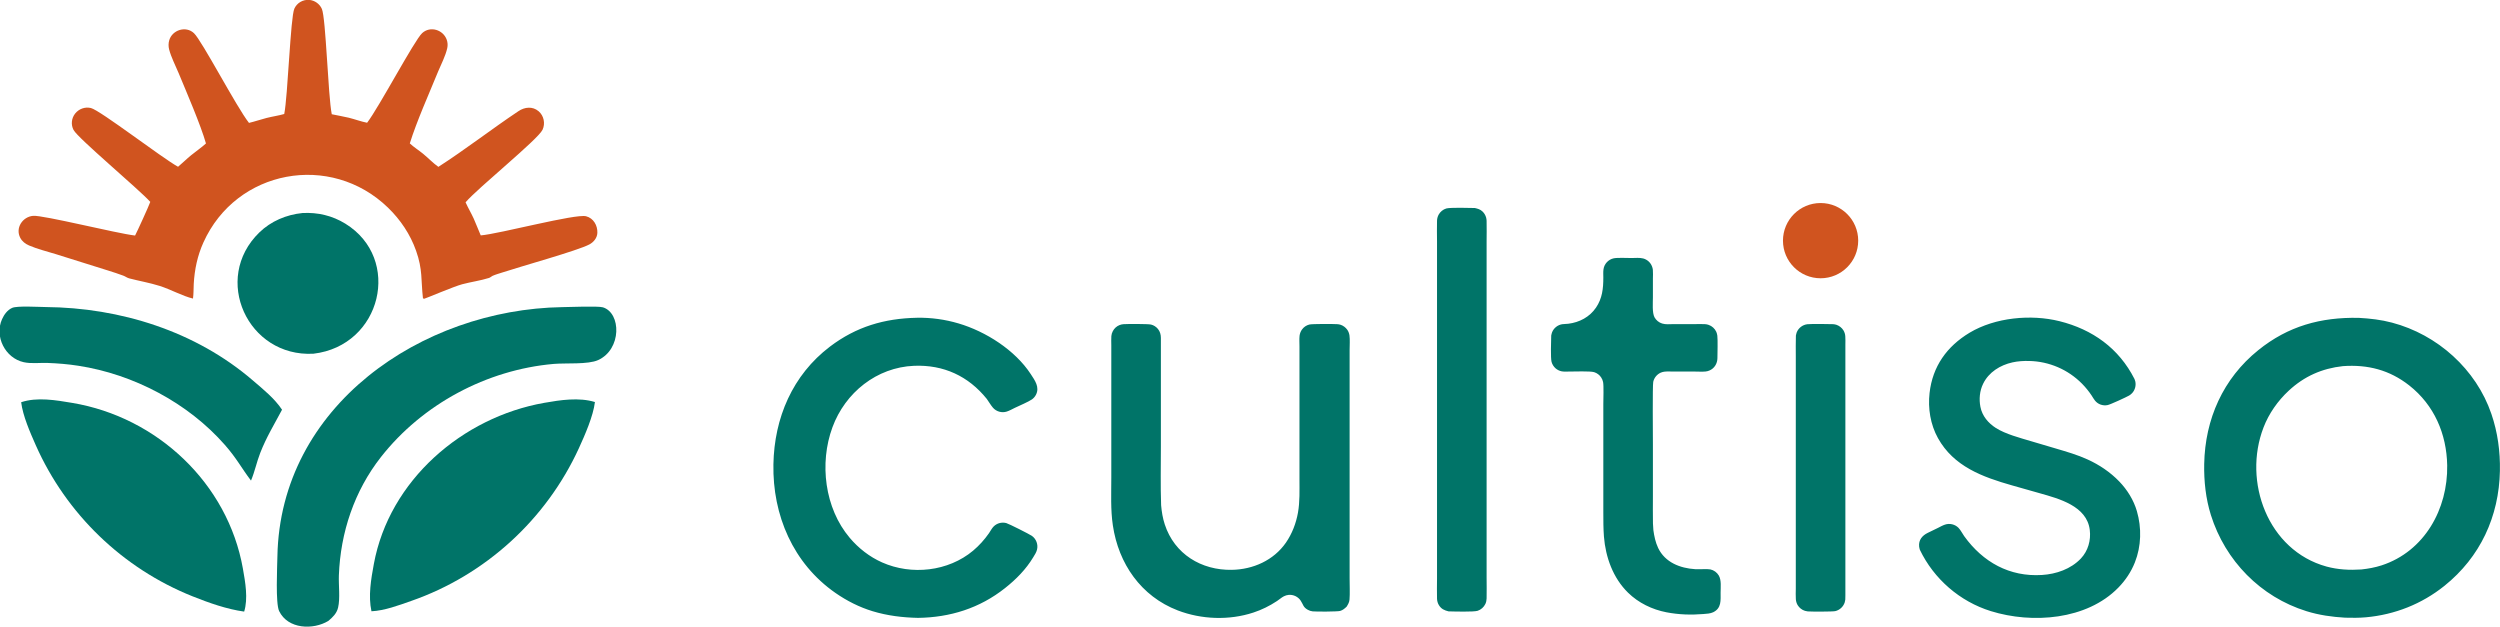
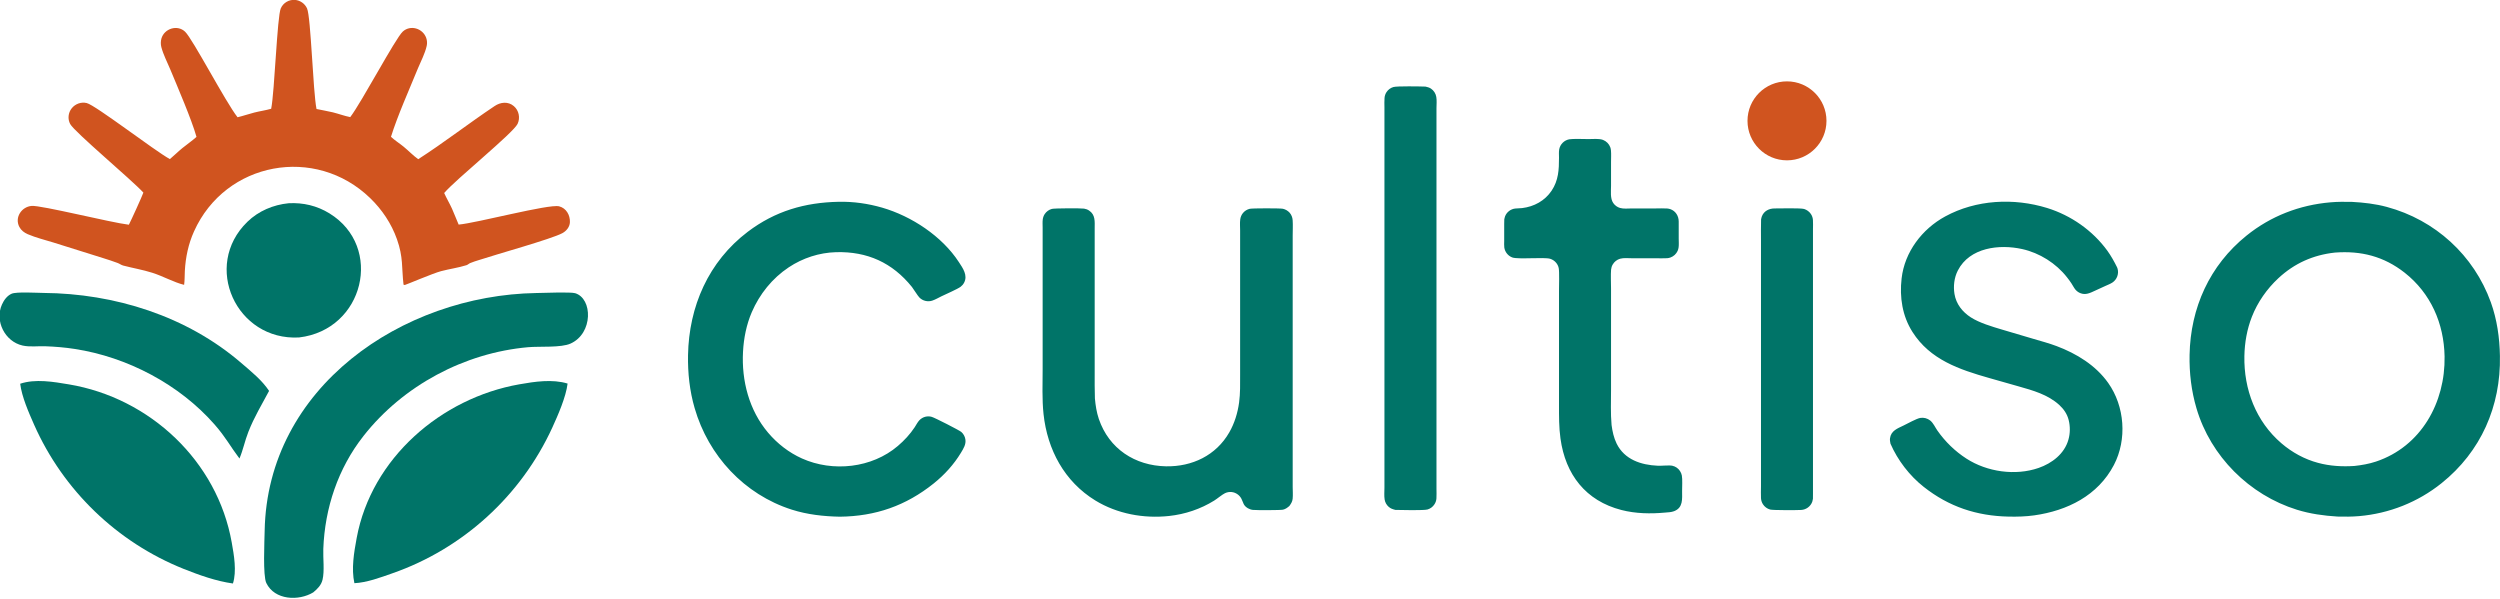
- <svg xmlns="http://www.w3.org/2000/svg" viewBox="0 0 5339.7 1339.0" role="img" aria-label="Cultiso">
+ <svg xmlns="http://www.w3.org/2000/svg" viewBox="0 0 5596.9 1339.0" role="img" aria-label="Cultiso">
  <path d="M708.6 244.0C720.6 246.6 733.1 248.6 745.2 251.5C758.3 254.8 771.1 259.6 784.1 262.2C809.8 228.6 885.2 85.8 901.7 70.7C919.0 54.9 946.6 63.5 954.2 84.9C956.2 90.6 956.6 96.8 955.3 102.7C951.5 119.8 942.4 136.8 935.7 152.9C916.5 199.9 889.9 259.3 875.3 306.3C883.8 314.3 894.2 320.7 903.5 328.3C914.6 337.4 924.9 348.3 936.3 356.4C994.6 318.9 1049.7 275.9 1107.4 237.4C1120.6 228.5 1137.6 226.6 1150.4 237.6C1161.7 247.2 1165.1 263.8 1158.8 277.2C1149.0 298.0 1020.8 401.1 994.4 432.1C999.6 443.8 1006.4 455.1 1011.8 466.9C1017.2 478.7 1021.6 491.1 1026.8 502.8C1067.0 499.4 1229.0 456.1 1251.8 461.9C1267.7 466.0 1276.5 481.6 1275.9 497.4C1275.5 508.2 1268.0 517.2 1258.8 522.1C1234.0 535.3 1110.3 569.6 1073.2 581.9C1066.2 584.2 1058.8 586.2 1052.0 589.2C1049.2 590.5 1047.3 592.8 1044.3 593.7C1025.8 599.5 1006.1 602.1 987.3 607.1C969.7 611.7 909.3 637.5 906.1 638.1C905.2 638.2 904.3 637.1 903.4 637.3C898.9 598.2 903.1 576.2 888.7 535.6C876.3 500.5 855.3 469.2 828.6 443.4C706.2 324.9 504.7 361.7 434.4 518.0C421.7 546.1 415.5 575.9 413.8 606.6C413.3 617.0 413.6 627.7 412.2 637.7C390.2 632.5 364.5 618.1 341.1 610.7C319.6 603.9 297.4 600.2 275.7 594.5C271.1 593.2 267.8 590.4 263.5 588.8C252.8 584.7 241.7 581.3 230.8 577.8C193.6 566.0 156.4 554.3 119.2 542.8C100.3 537.0 80.3 532.1 62.1 524.3C54.1 520.8 47.4 515.8 43.3 508.0C32.2 486.9 48.3 462.9 70.8 461.0C92.1 459.2 248.4 498.4 288.5 503.1C293.4 493.8 317.6 440.7 321.0 431.2C295.2 402.9 166.4 295.3 157.1 277.6C151.1 266.3 152.6 252.4 160.6 242.4C168.6 232.5 181.6 227.7 194.1 230.7C214.0 235.5 345.6 337.1 380.3 356.2C389.8 348.3 398.7 339.3 408.3 331.5C418.8 322.9 430.1 315.4 439.9 306.4C429.1 267.9 397.8 195.4 381.3 155.6C374.5 139.3 365.7 122.6 361.2 105.5C359.6 99.2 359.6 92.5 361.4 86.2C367.8 63.9 397.1 54.5 414.4 71.0C431.5 87.3 504.8 228.1 531.8 262.5C544.2 259.6 556.6 255.2 569.2 252.0C581.7 248.8 594.9 247.0 607.1 243.5C614.8 205.0 620.4 36.7 628.7 18.5C634.3 6.1 647.1 -1.3 660.6 -0.2C672.2 0.8 682.7 8.3 687.4 18.9C696.1 38.2 700.6 204.1 708.6 244.0Z" fill="#D0541F" transform="translate(0.00,0.00) scale(1)" />
  <path d="M646.1 455.0C678.8 453.3 709.6 460.5 737.6 477.7C859.3 552.6 815.3 738.4 669.4 755.5C529.1 763.1 452.3 595.3 553.8 496.6C578.8 472.3 611.6 458.5 646.1 455.0Z" fill="#007468" transform="translate(0.00,0.00) scale(1)" />
  <path d="M602.4 875.1C585.6 906.9 569.4 932.8 555.9 967.2C548.3 986.5 544.0 1008.0 536.1 1026.5C515.5 999.3 505.8 979.4 480.5 950.5C401.6 860.5 285.1 799.3 167.2 781.2C145.5 777.8 123.4 776.0 101.5 775.2C84.8 774.6 66.9 777.2 50.6 773.6C11.1 764.8 -12.3 718.6 4.4 681.7C8.8 671.9 15.8 662.1 26.0 657.6C36.8 652.8 82.7 655.7 97.0 655.8C256.5 657.0 418.0 707.4 540.2 812.7C562.0 831.4 586.5 851.1 602.4 875.1Z" fill="#007468" transform="translate(0.00,0.00) scale(1)" />
  <path d="M1200.8 656.0C1215.9 655.8 1277.4 653.3 1287.7 656.4C1326.9 668.4 1328.2 746.1 1277.5 769.1C1256.0 778.9 1208.5 775.0 1182.4 777.3C1039.6 789.9 902.4 863.2 813.8 976.0C756.8 1048.5 727.2 1137.3 723.8 1228.9C723.0 1249.7 726.8 1278.2 722.1 1297.8C719.2 1310.1 710.7 1318.4 701.3 1326.2C668.7 1345.9 614.9 1343.9 596.2 1305.2C588.3 1288.8 592.1 1211.3 592.5 1188.7C598.2 867.3 900.4 660.9 1200.8 656.0Z" fill="#007468" transform="translate(0.00,0.00) scale(1)" />
  <path d="M521.5 1306.3C484.0 1301.1 446.3 1287.6 411.1 1273.6C261.9 1213.9 141.5 1097.7 76.4 950.9C64.2 923.3 48.9 888.6 45.2 859.1C79.2 847.7 119.5 854.7 154.1 860.5C335.5 890.8 486.6 1032.3 518.8 1214.5C523.9 1243.1 530.2 1278.6 521.5 1306.3Z" fill="#007468" transform="translate(0.00,0.00) scale(1)" />
  <path d="M1270.7 858.7C1267.1 888.6 1249.4 929.0 1236.5 957.2C1166.6 1109.6 1036.8 1228.3 878.4 1283.5C851.7 1292.9 821.2 1304.3 793.4 1305.6C786.3 1273.0 792.5 1237.0 798.5 1204.5C831.5 1025.9 987.5 891.3 1162.6 860.4C1197.2 854.3 1236.6 848.3 1270.7 858.7Z" fill="#007468" transform="translate(0.00,0.00) scale(1)" />
-   <path d="M885.2 -227.0C886.4 -213.0 888.6 -199.3 893.0 -185.9C913.7 -122.5 971.2 -87.7 1036.3 -88.9C1081.6 -89.7 1125.5 -109.1 1151.8 -147.0C1165.0 -166.2 1173.4 -188.2 1177.5 -211.1C1181.6 -234.4 1180.7 -258.1 1180.7 -281.7C1180.7 -302.1 1180.7 -322.5 1180.7 -342.9C1180.7 -402.1 1180.7 -461.3 1180.7 -520.5C1180.7 -535.7 1180.7 -550.9 1180.7 -566.1C1180.7 -573.6 1180.1 -581.4 1180.9 -588.9C1181.5 -593.7 1183.3 -598.3 1186.1 -602.2C1189.8 -607.4 1195.4 -611.2 1201.6 -612.8C1207.7 -614.4 1253.2 -614.2 1261.6 -613.6C1263.9 -613.5 1266.3 -613.0 1268.6 -612.3C1274.3 -610.4 1279.3 -606.6 1282.8 -601.7C1285.3 -598.1 1286.9 -593.8 1287.5 -589.5C1288.7 -580.4 1287.8 -567.8 1287.8 -558.3C1287.8 -535.5 1287.8 -512.7 1287.8 -489.9C1287.8 -382.3 1287.8 -274.7 1287.8 -167.1C1287.8 -134.7 1287.8 -102.3 1287.8 -69.9C1287.8 -57.2 1288.6 -37.3 1287.6 -25.5C1287.1 -19.5 1284.5 -15.2 1281.4 -10.2C1277.1 -6.2 1273.4 -2.8 1267.5 -1.1C1261.8 0.5 1216.1 0.6 1208.9 -0.2C1205.3 -0.6 1201.8 -1.7 1198.6 -3.5C1188.3 -9.2 1189.0 -14.5 1183.4 -22.9C1177.9 -31.4 1167.8 -36.3 1157.7 -35.4C1154.1 -35.1 1150.6 -34.0 1147.4 -32.4C1142.1 -29.7 1137.6 -25.4 1132.6 -22.2C1116.9 -11.8 1099.9 -3.4 1082.1 2.4C1030.3 19.4 971.5 17.2 920.8 -2.2C842.2 -32.4 794.2 -102.1 782.1 -183.9C777.1 -217.5 778.8 -251.9 778.8 -285.7C778.8 -324.5 778.8 -363.3 778.8 -402.1C778.8 -444.9 778.8 -487.7 778.8 -530.5C778.8 -543.3 778.8 -556.1 778.8 -568.9C778.8 -575.3 778.4 -581.8 778.9 -588.1C779.2 -591.7 780.2 -595.2 781.9 -598.4C784.9 -604.5 790.3 -609.4 796.7 -611.8C799.3 -612.8 802.1 -613.4 804.8 -613.6C813.0 -614.2 857.5 -614.3 863.6 -612.8C869.4 -611.4 874.7 -608.0 878.5 -603.3C882.9 -597.9 884.7 -591.3 884.7 -584.3C884.8 -507.1 884.7 -429.9 884.7 -352.7C884.7 -310.9 883.7 -268.9 885.2 -227.0ZM2505.8 -131.7C2505.2 -134.1 2504.4 -136.3 2504.2 -138.7C2502.8 -152.6 2510.9 -162.2 2522.7 -167.9C2529.9 -171.4 2537.1 -174.9 2544.3 -178.4C2549.3 -180.9 2554.3 -183.8 2559.5 -185.5C2569.5 -188.9 2580.9 -186.1 2588.3 -178.6C2593.2 -173.4 2596.4 -166.6 2600.5 -160.8C2640.5 -105.3 2697.3 -73.6 2766.5 -77.9C2797.0 -79.8 2828.3 -90.5 2849.7 -113.1C2865.1 -129.4 2871.4 -152.0 2868.7 -174.1C2862.5 -225.3 2803.1 -240.8 2761.5 -252.6C2741.9 -258.2 2722.3 -263.8 2702.6 -269.3C2639.7 -287.2 2578.1 -309.6 2544.4 -370.3C2528.3 -399.4 2522.8 -433.7 2526.5 -466.6C2532.9 -523.5 2563.5 -566.2 2612.1 -595.4C2666.6 -628.0 2743.0 -635.2 2804.0 -620.0C2874.5 -602.4 2930.9 -562.1 2964.1 -496.7C2964.7 -494.8 2965.6 -493.0 2966.0 -491.0C2967.8 -482.3 2965.3 -473.1 2959.3 -466.5C2957.4 -464.4 2955.2 -462.7 2952.8 -461.2C2946.5 -457.6 2912.8 -442.0 2906.8 -440.8C2901.7 -439.7 2896.3 -440.2 2891.4 -442.0C2886.9 -443.7 2882.9 -446.6 2879.9 -450.3C2877.1 -453.7 2875.0 -457.7 2872.6 -461.3C2866.6 -470.3 2859.8 -478.7 2852.2 -486.4C2822.3 -516.7 2781.9 -534.1 2739.4 -535.0C2727.4 -535.3 2715.3 -534.6 2703.6 -532.0C2677.4 -526.2 2652.9 -511.1 2640.9 -486.3C2633.5 -471.3 2631.9 -453.4 2635.1 -437.1C2638.8 -417.7 2651.8 -402.3 2668.1 -391.9C2688.7 -378.8 2719.7 -370.7 2743.2 -363.7C2761.2 -358.4 2779.2 -353.0 2797.3 -347.7C2819.9 -341.0 2842.5 -334.5 2864.1 -324.6C2889.2 -313.2 2912.5 -297.5 2931.7 -277.6C2948.8 -259.8 2962.4 -238.0 2969.3 -214.3C2979.7 -178.6 2978.8 -139.4 2965.0 -104.7C2957.1 -84.7 2944.8 -66.3 2929.7 -50.9C2862.3 18.3 2745.5 26.7 2657.4 -0.7C2591.1 -21.3 2535.8 -69.3 2505.8 -131.7ZM366.0 13.7C333.0 13.0 300.7 9.1 269.0 -0.5C240.7 -9.1 213.9 -22.7 189.7 -39.5C99.1 -102.4 55.1 -205.8 57.1 -314.2C58.9 -413.3 97.9 -505.0 178.0 -565.8C234.0 -608.2 294.0 -625.9 363.7 -627.3C393.6 -627.9 423.9 -623.7 452.5 -615.2C510.7 -598.0 573.2 -558.3 606.8 -506.9C615.5 -493.6 626.2 -479.2 617.9 -462.9C615.9 -459.0 613.0 -455.6 609.4 -453.0C602.6 -448.1 581.6 -439.1 572.8 -434.9C567.2 -432.2 561.4 -428.8 555.4 -426.9C544.9 -423.6 533.2 -426.9 526.0 -435.2C521.1 -440.9 517.3 -447.8 512.9 -453.9C473.4 -502.9 420.6 -527.2 357.6 -524.7C277.8 -521.5 210.4 -467.4 183.2 -393.4C154.9 -316.6 166.5 -220.7 220.0 -157.4C238.8 -135.1 262.4 -116.7 289.1 -104.8C352.0 -76.8 430.6 -85.3 483.7 -129.9C496.6 -140.8 507.8 -153.2 517.5 -167.1C520.9 -171.9 523.5 -177.6 527.8 -181.8C531.2 -185.1 535.5 -187.6 540.2 -188.8C544.8 -190.0 549.8 -190.0 554.4 -188.8C559.8 -187.4 603.9 -165.1 609.1 -161.5C618.5 -154.9 622.9 -142.9 620.1 -131.9C618.7 -126.1 615.2 -120.9 612.1 -115.8C596.6 -90.0 575.3 -68.4 551.7 -49.8C497.6 -6.9 434.5 12.8 366.0 13.7ZM2241.0 -589.2C2241.6 -591.6 2241.9 -593.9 2242.8 -596.2C2246.6 -605.6 2255.4 -612.3 2265.5 -613.5C2272.1 -614.3 2313.2 -614.1 2320.7 -613.6C2323.1 -613.4 2325.5 -613.0 2327.8 -612.2C2333.8 -610.1 2339.1 -605.9 2342.5 -600.5C2344.8 -596.7 2346.2 -592.4 2346.5 -588.0C2347.0 -582.1 2346.7 -576.0 2346.7 -570.0C2346.7 -558.0 2346.7 -546.0 2346.7 -534.0C2346.7 -495.2 2346.7 -456.4 2346.7 -417.6C2346.7 -290.0 2346.7 -162.4 2346.7 -34.8C2346.7 -31.6 2346.6 -28.4 2346.5 -25.2C2346.1 -23.3 2345.9 -21.3 2345.3 -19.4C2342.3 -10.1 2334.5 -2.9 2325.0 -0.7C2319.1 0.6 2274.1 0.5 2266.3 -0.1C2264.3 -0.3 2262.3 -0.7 2260.4 -1.3C2253.9 -3.3 2248.3 -7.7 2244.7 -13.6C2242.5 -17.4 2241.2 -21.7 2240.9 -26.1C2240.3 -33.6 2240.8 -41.3 2240.8 -48.9C2240.8 -64.5 2240.8 -80.1 2240.8 -95.7C2240.8 -146.1 2240.8 -196.5 2240.8 -246.9C2240.8 -321.7 2240.8 -396.5 2240.8 -471.3C2240.8 -495.7 2240.8 -520.1 2240.8 -544.5C2240.8 -559.4 2240.5 -574.3 2241.0 -589.2ZM3414.1 13.3C3386.1 11.7 3358.4 7.8 3331.5 -0.6C3233.5 -31.1 3158.1 -108.3 3127.4 -205.9C3116.4 -241.0 3112.4 -278.3 3113.1 -314.9C3114.9 -410.8 3153.4 -497.5 3228.6 -558.1C3292.4 -609.6 3362.1 -628.7 3443.1 -627.1C3467.1 -625.8 3491.0 -623.1 3514.2 -616.9C3611.3 -591.3 3693.9 -517.4 3726.5 -421.9C3739.9 -382.8 3745.5 -341.6 3744.7 -300.3C3742.8 -202.8 3702.7 -116.1 3626.2 -54.7C3577.6 -15.8 3520.2 6.9 3458.3 12.5C3443.6 13.8 3428.8 13.7 3414.1 13.3ZM3448.8 -89.7C3463.5 -91.3 3478.0 -93.9 3492.2 -98.5C3583.8 -128.5 3633.7 -219.0 3632.1 -312.1C3630.9 -379.2 3604.4 -440.8 3551.0 -482.8C3508.8 -515.9 3462.5 -527.7 3409.5 -524.0C3364.7 -519.1 3326.7 -502.3 3293.6 -471.5C3270.3 -449.9 3251.2 -422.7 3239.8 -393.0C3195.2 -277.4 3249.0 -130.3 3374.4 -95.9C3398.7 -89.3 3423.7 -88.0 3448.8 -89.7ZM1718.4 -589.3C1719.0 -591.6 1719.3 -594.0 1720.2 -596.2C1723.8 -605.3 1732.1 -611.9 1741.7 -613.5C1746.0 -614.1 1750.4 -614.0 1754.8 -614.5C1778.6 -617.4 1800.4 -628.8 1814.1 -649.0C1827.5 -668.7 1829.7 -689.8 1829.7 -713.1C1829.7 -719.0 1829.2 -725.2 1830.1 -731.1C1831.7 -742.4 1840.4 -751.7 1851.6 -754.2C1859.5 -756.0 1880.7 -754.9 1890.0 -754.9C1898.1 -754.9 1907.2 -756.0 1915.1 -753.9C1923.7 -751.5 1930.7 -745.1 1933.8 -736.7C1934.7 -734.5 1935.2 -732.1 1935.5 -729.7C1936.1 -723.4 1935.6 -716.9 1935.6 -710.6C1935.6 -697.4 1935.6 -684.2 1935.6 -671.0C1935.6 -659.5 1933.8 -638.0 1939.0 -628.3C1942.5 -622.0 1948.4 -617.1 1955.3 -615.0C1962.8 -612.6 1971.4 -613.7 1979.2 -613.7C1994.4 -613.7 2009.6 -613.7 2024.8 -613.7C2032.3 -613.7 2040.0 -614.2 2047.6 -613.6C2050.0 -613.4 2052.3 -612.9 2054.6 -612.1C2061.8 -609.7 2067.8 -604.2 2071.0 -597.2C2072.1 -594.6 2072.8 -591.9 2073.2 -589.1C2074.3 -580.2 2073.5 -551.8 2073.4 -541.1C2073.3 -529.6 2067.0 -519.1 2056.2 -514.6C2053.7 -513.5 2050.9 -512.8 2048.1 -512.5C2040.6 -511.8 2032.9 -512.4 2025.3 -512.4C2010.1 -512.4 1994.9 -512.4 1979.7 -512.4C1973.4 -512.4 1966.8 -512.9 1960.5 -512.2C1957.8 -511.9 1955.0 -511.2 1952.4 -510.1C1944.3 -506.5 1938.2 -499.1 1936.3 -490.4C1934.6 -482.8 1935.6 -373.6 1935.6 -356.1C1935.6 -319.3 1935.6 -282.5 1935.6 -245.7C1935.6 -226.5 1935.3 -207.3 1935.7 -188.1C1935.8 -183.3 1936.2 -178.5 1936.6 -173.7C1938.4 -160.6 1941.1 -147.7 1946.8 -135.6C1961.6 -104.7 1993.7 -92.3 2026.0 -90.3C2034.4 -89.8 2052.5 -91.1 2058.4 -89.8C2065.8 -88.2 2072.4 -83.4 2076.3 -76.8C2082.2 -66.9 2080.2 -51.6 2080.2 -40.3C2080.2 -23.8 2082.3 -7.1 2064.5 1.6C2058.0 4.7 2050.5 4.9 2043.4 5.5C2017.0 7.7 1990.7 6.8 1964.6 1.8C1934.0 -4.1 1904.7 -18.3 1882.4 -40.2C1850.4 -71.6 1834.5 -115.8 1831.0 -160.0C1829.7 -177.1 1829.7 -194.3 1829.7 -211.5C1829.7 -230.3 1829.7 -249.1 1829.7 -267.9C1829.7 -326.3 1829.7 -384.7 1829.7 -443.1C1829.7 -453.2 1830.8 -482.0 1829.2 -489.9C1828.5 -493.4 1827.1 -496.9 1825.1 -499.8C1821.6 -505.2 1816.2 -509.2 1810.1 -511.1C1801.8 -513.7 1767.1 -512.4 1756.2 -512.4C1751.0 -512.4 1745.7 -511.9 1740.6 -512.9C1735.9 -513.9 1731.5 -516.0 1727.8 -519.2C1723.6 -522.9 1720.5 -527.8 1719.1 -533.2C1716.9 -541.4 1718.1 -578.7 1718.4 -589.3ZM1499.0 -0.2C1490.1 -2.5 1483.6 -5.2 1478.5 -13.5C1476.0 -17.6 1474.7 -22.3 1474.5 -27.1C1474.0 -41.5 1474.5 -56.0 1474.5 -70.3C1474.5 -99.5 1474.5 -128.7 1474.5 -157.9C1474.5 -247.9 1474.5 -337.9 1474.5 -427.9C1474.5 -519.1 1474.5 -610.3 1474.5 -701.5C1474.5 -731.1 1474.5 -760.7 1474.5 -790.3C1474.5 -805.1 1474.0 -820.0 1474.5 -834.7C1474.7 -839.2 1475.8 -843.5 1477.9 -847.4C1481.4 -853.7 1487.3 -858.6 1494.2 -860.7C1502.3 -863.1 1544.3 -862.0 1555.3 -861.7C1561.4 -860.3 1566.7 -858.9 1571.4 -854.5C1575.3 -850.9 1578.0 -846.3 1579.4 -841.3C1580.0 -839.0 1580.3 -836.6 1580.4 -834.2C1580.8 -819.4 1580.4 -804.5 1580.4 -789.8C1580.4 -760.2 1580.4 -730.6 1580.4 -701.0C1580.4 -611.4 1580.4 -521.8 1580.4 -432.2C1580.4 -341.8 1580.4 -251.4 1580.4 -161.0C1580.4 -131.4 1580.4 -101.8 1580.4 -72.2C1580.4 -57.4 1580.8 -42.5 1580.4 -27.8C1580.3 -23.7 1579.5 -19.8 1577.8 -16.1C1574.5 -9.2 1568.5 -3.8 1561.2 -1.4C1552.9 1.3 1510.3 0.1 1499.0 -0.2Z" fill="#007468" fill-rule="evenodd" transform="translate(1594.81,1306.00)" />
-   <path d="M2213.4 -792.0A80.3 80.3 0 1 1 2374.1 -792.0A80.3 80.3 0 1 1 2213.4 -792.0Z" fill="#D0541F" transform="translate(1594.81,1306.00)" />
+   <path d="M973.7 -249.7C975.1 -234.1 977.5 -218.7 982.5 -203.8C1005.2 -137.1 1063.4 -99.1 1132.8 -97.8C1191.3 -96.7 1244.9 -122.1 1274.5 -173.7C1286.3 -194.2 1293.3 -217.2 1296.5 -240.6C1299.3 -261.2 1298.8 -282.1 1298.8 -302.9C1298.8 -323.3 1298.8 -343.7 1298.8 -364.1C1298.8 -433.7 1298.8 -503.3 1298.8 -572.9C1298.8 -590.5 1298.8 -608.1 1298.8 -625.7C1298.8 -633.9 1298.0 -642.6 1299.1 -650.8C1299.8 -656.0 1301.9 -660.9 1305.2 -664.9C1309.1 -669.6 1314.4 -672.9 1320.3 -674.3C1326.1 -675.7 1388.5 -675.7 1394.5 -674.4C1400.4 -673.1 1405.8 -669.9 1409.8 -665.4C1413.7 -660.8 1416.0 -655.0 1416.4 -649.0C1417.2 -637.5 1416.5 -625.7 1416.5 -614.2C1416.5 -589.4 1416.5 -564.6 1416.5 -539.8C1416.5 -460.6 1416.5 -381.4 1416.5 -302.2C1416.5 -237.0 1416.5 -171.8 1416.5 -106.6C1416.5 -88.2 1416.5 -69.8 1416.5 -51.4C1416.5 -42.7 1417.3 -33.7 1416.4 -25.0C1415.7 -18.5 1412.7 -14.0 1409.0 -8.9C1404.5 -5.2 1400.6 -2.0 1394.7 -0.7C1389.1 0.6 1334.8 0.6 1327.5 -0.2C1323.5 -0.6 1319.7 -1.9 1316.2 -3.9C1305.6 -10.3 1306.5 -15.8 1301.7 -25.2C1297.5 -33.4 1289.1 -39.2 1279.9 -40.2C1274.7 -40.8 1269.4 -39.8 1264.7 -37.5C1258.5 -34.5 1248.0 -25.6 1241.0 -21.2C1210.3 -2.1 1175.7 9.5 1139.7 13.4C1082.9 19.5 1023.8 8.7 974.8 -21.2C905.4 -63.7 867.3 -135.0 858.7 -214.7C855.1 -248.0 856.7 -283.0 856.7 -316.6C856.7 -366.6 856.7 -416.6 856.7 -466.6C856.7 -509.4 856.7 -552.2 856.7 -595.0C856.7 -607.4 856.7 -619.8 856.7 -632.2C856.7 -638.1 856.2 -644.3 856.9 -650.2C857.4 -654.6 858.9 -658.8 861.3 -662.5C865.1 -668.2 870.9 -672.4 877.5 -674.1C883.0 -675.6 942.5 -675.8 949.4 -674.7C953.4 -674.1 957.2 -672.7 960.5 -670.5C975.2 -660.9 973.2 -645.6 973.2 -630.4C973.2 -548.8 973.2 -467.2 973.2 -385.6C973.2 -359.6 973.2 -333.6 973.2 -307.6C973.2 -288.3 973.0 -269.0 973.7 -249.7ZM2754.8 -148.4C2754.1 -152.5 2753.2 -156.1 2753.7 -160.3C2755.9 -177.6 2770.5 -182.5 2784.2 -189.2C2793.0 -193.5 2812.8 -204.5 2821.3 -206.1C2829.2 -207.5 2837.5 -205.3 2843.8 -200.3C2850.8 -194.6 2854.7 -185.2 2859.8 -177.9C2877.3 -152.9 2899.3 -131.5 2924.9 -115.0C2971.0 -85.3 3034.2 -76.1 3086.3 -94.1C3116.4 -104.5 3144.4 -125.9 3153.2 -157.6C3157.2 -171.6 3157.3 -187.4 3153.7 -201.5C3150.3 -215.1 3142.6 -226.1 3132.3 -235.5C3106.9 -258.5 3073.6 -267.7 3041.5 -276.8C3019.5 -283.0 2997.6 -289.3 2975.7 -295.5C2908.8 -314.5 2843.4 -336.6 2804.1 -398.5C2781.2 -434.4 2774.9 -476.5 2779.7 -518.3C2786.4 -577.6 2825.5 -629.0 2877.3 -657.2C2946.5 -694.9 3030.9 -699.1 3105.6 -676.1C3159.1 -659.5 3207.3 -625.8 3240.3 -580.5C3248.7 -568.8 3255.7 -556.2 3262.1 -543.3C3262.4 -542.1 3263.0 -541.0 3263.3 -539.9C3266.4 -528.4 3261.7 -516.0 3251.9 -509.4C3247.0 -506.1 3241.1 -504.0 3235.7 -501.5C3228.1 -498.0 3220.5 -494.5 3212.8 -491.0C3202.0 -486.0 3191.7 -480.6 3179.8 -485.5C3175.7 -487.1 3172.0 -489.8 3169.1 -493.1C3165.5 -497.3 3163.1 -502.6 3160.0 -507.2C3156.9 -511.9 3153.6 -516.4 3150.1 -520.8C3125.4 -552.4 3088.7 -575.5 3049.5 -584.2C2998.4 -595.5 2932.1 -587.8 2905.6 -536.2C2897.4 -520.2 2895.2 -501.1 2898.1 -483.5C2901.8 -461.1 2915.9 -443.3 2934.8 -431.2C2954.0 -418.9 2982.0 -410.6 3003.9 -404.1C3027.7 -397.1 3051.4 -390.0 3075.2 -383.0C3092.5 -377.9 3109.9 -373.3 3126.8 -366.9C3171.5 -350.1 3214.2 -324.0 3242.2 -284.5C3279.3 -232.2 3284.8 -157.9 3255.0 -100.8C3219.1 -32.2 3150.8 1.5 3076.7 12.0C3057.7 14.7 3038.4 15.2 3019.2 14.8C2947.6 13.3 2885.6 -7.3 2829.2 -51.8C2797.4 -76.9 2771.0 -111.3 2754.8 -148.4ZM402.7 15.0C366.2 14.3 330.0 10.3 295.1 -0.8C188.7 -34.8 108.5 -121.4 77.6 -228.1C66.4 -266.5 62.1 -306.7 62.8 -346.7C64.8 -455.7 108.6 -556.2 196.6 -622.9C257.8 -669.2 324.1 -688.5 400.2 -690.0C433.0 -690.7 465.9 -686.0 497.4 -676.9C563.3 -657.8 631.5 -612.9 669.2 -554.9C678.1 -541.4 689.6 -525.2 680.8 -508.8C678.9 -505.2 676.2 -502.1 673.0 -499.7C666.4 -494.7 639.4 -482.9 630.1 -478.4C623.4 -475.1 616.6 -471.1 609.5 -468.7C599.4 -465.4 588.0 -468.2 580.7 -475.8C576.7 -480.0 568.5 -493.4 564.1 -499.3C520.3 -553.7 464.1 -579.1 394.3 -577.2C356.6 -576.2 319.6 -564.1 288.3 -543.3C251.4 -518.8 223.0 -483.4 205.5 -442.8C193.5 -414.9 187.5 -384.5 185.9 -354.3C182.4 -289.5 199.5 -223.2 242.1 -173.0C262.8 -148.6 288.6 -128.5 317.8 -115.4C386.9 -84.3 474.6 -93.8 532.6 -143.4C546.9 -155.6 559.8 -169.5 570.2 -185.2C573.7 -190.4 576.5 -196.5 580.9 -201.1C584.5 -204.8 589.1 -207.5 594.2 -208.8C598.9 -209.9 603.8 -209.9 608.4 -208.5C614.8 -206.8 670.1 -178.6 674.6 -174.7C679.4 -170.5 682.7 -164.6 683.7 -158.3C685.6 -147.0 679.4 -137.5 673.9 -128.3C658.0 -101.9 636.8 -78.7 612.9 -59.5C550.4 -9.4 482.5 14.1 402.7 15.0ZM2465.1 -650.6C2465.7 -652.9 2466.0 -655.3 2466.9 -657.5C2471.7 -669.7 2483.2 -675.1 2495.6 -675.1C2507.6 -675.1 2553.2 -676.3 2561.5 -673.9C2567.6 -672.0 2573.0 -668.0 2576.6 -662.7C2579.3 -658.7 2580.9 -654.0 2581.2 -649.2C2581.7 -642.5 2581.3 -635.6 2581.3 -628.8C2581.3 -615.6 2581.3 -602.4 2581.3 -589.2C2581.3 -546.0 2581.3 -502.8 2581.3 -459.6C2581.3 -318.8 2581.3 -178.0 2581.3 -37.2C2581.3 -33.2 2581.3 -29.2 2581.2 -25.2C2580.6 -22.8 2580.4 -20.5 2579.6 -18.2C2575.7 -7.8 2565.9 -0.7 2554.9 -0.1C2545.7 0.5 2491.6 0.7 2485.4 -1.0C2478.8 -2.8 2473.0 -7.1 2469.3 -12.8C2466.7 -16.9 2465.2 -21.5 2464.9 -26.4C2464.4 -35.1 2464.9 -44.0 2464.9 -52.7C2464.9 -70.7 2464.9 -88.7 2464.9 -106.7C2464.9 -163.5 2464.9 -220.3 2464.9 -277.1C2464.9 -358.7 2464.9 -440.3 2464.9 -521.9C2464.9 -548.7 2464.9 -575.5 2464.9 -602.3C2464.9 -618.4 2464.6 -634.5 2465.1 -650.6ZM3755.6 14.7C3724.7 12.8 3694.3 8.6 3664.7 -0.6C3558.2 -33.7 3471.5 -120.2 3439.9 -227.5C3428.4 -266.4 3423.6 -306.7 3424.4 -347.2C3426.4 -452.6 3469.3 -547.7 3551.9 -614.3C3606.1 -658.0 3670.6 -682.9 3739.8 -688.8C3755.7 -690.2 3771.7 -690.1 3787.7 -689.8C3814.1 -688.4 3840.4 -685.4 3866.0 -678.5C3974.1 -649.4 4060.8 -570.5 4098.9 -464.9C4112.7 -426.5 4118.5 -385.5 4119.2 -344.8C4121.3 -232.2 4076.8 -130.7 3988.4 -59.9C3935.5 -17.5 3871.4 7.9 3803.9 13.7C3787.8 15.1 3771.7 15.1 3755.6 14.7ZM3793.6 -98.6C3809.9 -100.4 3826.1 -103.2 3841.7 -108.4C3942.8 -142.2 3997.1 -240.6 3995.3 -343.8C3993.9 -417.5 3964.5 -485.1 3906.0 -531.2C3859.2 -567.9 3808.5 -580.7 3749.8 -576.3C3701.1 -571.0 3659.1 -552.3 3623.2 -518.9C3597.5 -495.0 3576.7 -465.3 3563.9 -432.6C3552.9 -404.6 3547.7 -374.6 3547.1 -344.6C3545.7 -270.1 3572.8 -198.3 3630.2 -149.2C3653.9 -128.9 3682.0 -113.5 3712.1 -105.5C3738.8 -98.3 3766.1 -96.8 3793.6 -98.6ZM1890.2 -650.6C1890.8 -653.0 1891.1 -655.3 1892.0 -657.6C1895.7 -667.0 1904.6 -673.8 1914.7 -674.9C1919.8 -675.5 1925.1 -675.3 1930.2 -675.9C1957.0 -679.2 1981.0 -692.2 1996.2 -714.9C2011.6 -738.0 2012.7 -761.8 2012.7 -788.5C2012.7 -794.8 2012.1 -801.5 2013.2 -807.7C2015.4 -818.9 2024.5 -827.9 2035.7 -829.9C2044.1 -831.4 2068.9 -830.4 2078.9 -830.4C2088.4 -830.4 2102.2 -831.9 2111.1 -828.6C2118.6 -825.7 2124.7 -819.7 2127.5 -812.1C2128.3 -809.8 2128.8 -807.5 2129.0 -805.1C2129.8 -796.8 2129.2 -788.2 2129.2 -779.9C2129.2 -761.9 2129.2 -743.9 2129.2 -725.9C2129.2 -713.8 2127.0 -697.6 2134.1 -687.3C2137.7 -682.0 2143.1 -678.0 2149.3 -676.2C2157.5 -673.8 2167.1 -675.1 2175.6 -675.1C2193.2 -675.1 2210.8 -675.1 2228.4 -675.1C2237.1 -675.1 2246.1 -675.6 2254.8 -675.0C2257.2 -674.8 2259.5 -674.3 2261.8 -673.6C2273.8 -669.5 2280.7 -658.2 2280.7 -645.8C2280.8 -633.0 2280.7 -620.2 2280.7 -607.4C2280.7 -601.1 2281.3 -594.5 2280.5 -588.2C2280.2 -585.5 2279.4 -582.7 2278.3 -580.2C2275.2 -573.2 2269.2 -567.7 2262.0 -565.2C2259.7 -564.4 2257.3 -563.9 2254.9 -563.7C2246.2 -563.1 2237.3 -563.6 2228.5 -563.6C2210.9 -563.6 2193.3 -563.6 2175.7 -563.6C2167.3 -563.6 2157.7 -564.8 2149.4 -562.5C2142.5 -560.5 2136.5 -555.8 2132.9 -549.5C2130.9 -546.1 2129.7 -542.1 2129.3 -538.2C2128.3 -526.9 2129.2 -507.1 2129.2 -495.0C2129.2 -463.8 2129.2 -432.6 2129.2 -401.4C2129.2 -357.4 2129.2 -313.4 2129.2 -269.4C2129.2 -243.1 2128.0 -216.4 2130.4 -190.2C2132.3 -175.9 2135.3 -161.8 2141.7 -148.7C2159.3 -112.8 2196.5 -100.7 2233.9 -99.1C2242.7 -98.7 2259.4 -100.6 2266.3 -99.1C2273.4 -97.6 2279.7 -93.3 2283.6 -87.2C2285.6 -84.2 2287.0 -80.8 2287.7 -77.3C2289.3 -69.2 2288.3 -51.6 2288.3 -42.5C2288.3 -24.7 2290.9 -5.1 2270.2 2.7C2264.0 5.1 2256.8 5.2 2250.1 5.8C2217.7 8.8 2184.2 8.2 2152.4 0.0C2072.5 -20.6 2027.1 -79.4 2016.0 -159.9C2012.5 -184.9 2012.7 -210.1 2012.7 -235.3C2012.7 -255.3 2012.7 -275.3 2012.7 -295.3C2012.7 -360.5 2012.7 -425.7 2012.7 -490.9C2012.7 -501.2 2013.7 -533.5 2012.1 -541.3C2011.3 -545.6 2009.3 -549.7 2006.6 -553.1C2003.1 -557.5 1998.2 -560.8 1992.9 -562.4C1979.4 -566.5 1920.8 -560.6 1908.0 -565.4C1898.5 -569.0 1891.6 -577.7 1890.2 -587.8C1889.6 -592.5 1890.0 -597.4 1890.0 -602.2C1890.0 -609.0 1890.0 -615.8 1890.0 -622.6C1890.0 -625.4 1890.0 -628.2 1890.0 -631.0C1890.0 -634.2 1890.0 -637.4 1890.0 -640.6C1890.0 -643.9 1890.1 -647.3 1890.2 -650.6ZM1646.4 -0.2C1640.7 -1.7 1635.9 -3.0 1631.4 -7.1C1626.5 -11.3 1623.3 -17.2 1622.3 -23.6C1621.0 -32.1 1621.9 -41.3 1621.9 -49.9C1621.9 -66.7 1621.9 -83.5 1621.9 -100.3C1621.9 -167.5 1621.9 -234.7 1621.9 -301.9C1621.9 -444.7 1621.9 -587.5 1621.9 -730.3C1621.9 -774.3 1621.9 -818.3 1621.9 -862.3C1621.9 -875.5 1621.9 -888.7 1621.9 -901.9C1621.9 -908.7 1621.5 -915.6 1622.1 -922.3C1622.4 -927.1 1624.0 -931.8 1626.7 -935.8C1630.3 -941.1 1635.7 -945.1 1641.9 -946.9C1649.9 -949.3 1702.1 -948.3 1713.8 -947.9C1718.2 -946.8 1722.1 -946.0 1726.0 -943.4C1732.4 -939.1 1736.8 -932.3 1738.0 -924.7C1739.4 -916.6 1738.4 -907.7 1738.4 -899.5C1738.4 -884.3 1738.4 -869.1 1738.4 -853.9C1738.4 -793.1 1738.4 -732.3 1738.4 -671.5C1738.4 -523.1 1738.4 -374.7 1738.4 -226.3C1738.4 -180.7 1738.4 -135.1 1738.4 -89.5C1738.4 -75.5 1738.4 -61.5 1738.4 -47.5C1738.4 -40.4 1738.8 -33.1 1738.3 -25.9C1738.0 -21.1 1736.4 -16.5 1733.7 -12.5C1730.2 -7.1 1724.8 -3.1 1718.6 -1.2C1710.4 1.3 1658.3 0.1 1646.4 -0.2Z" fill="#007468" fill-rule="evenodd" transform="translate(1477.53,1141.76)" />
+   <path d="M2434.7 -871.2A88.4 88.4 0 1 1 2611.5 -871.2A88.4 88.4 0 1 1 2434.7 -871.2Z" fill="#D0541F" transform="translate(1477.53,1141.76)" />
</svg>
